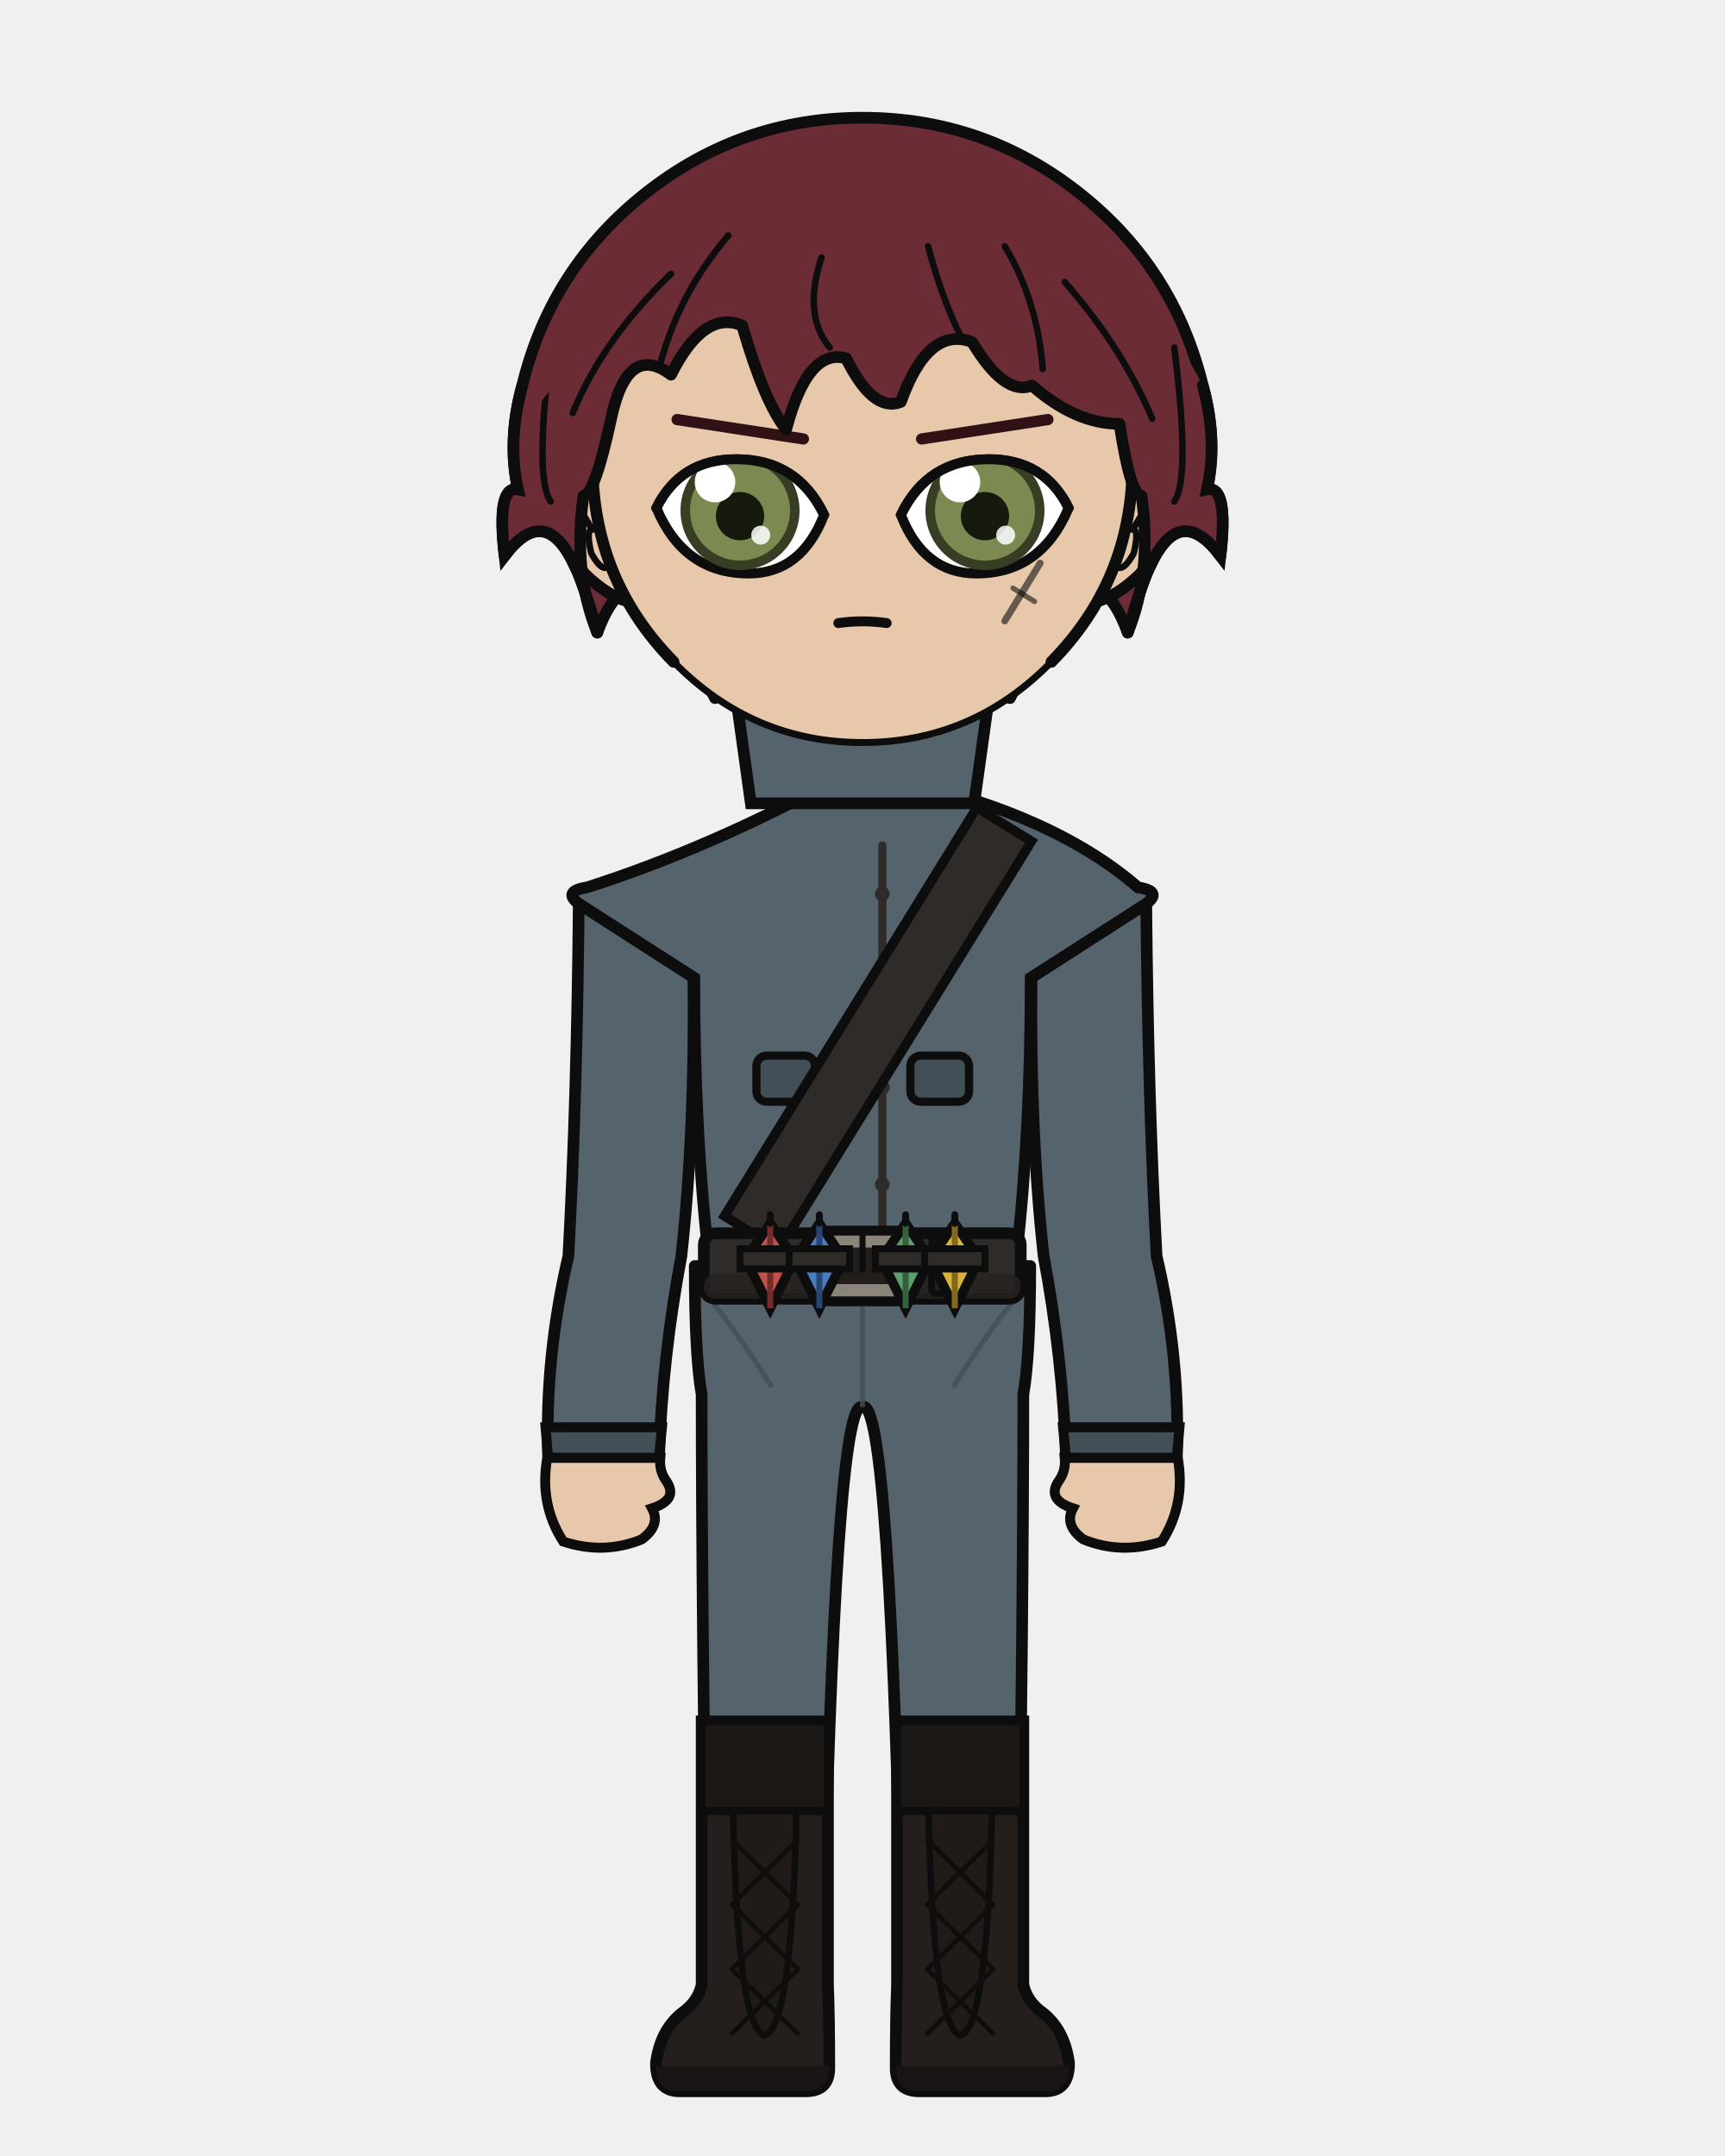
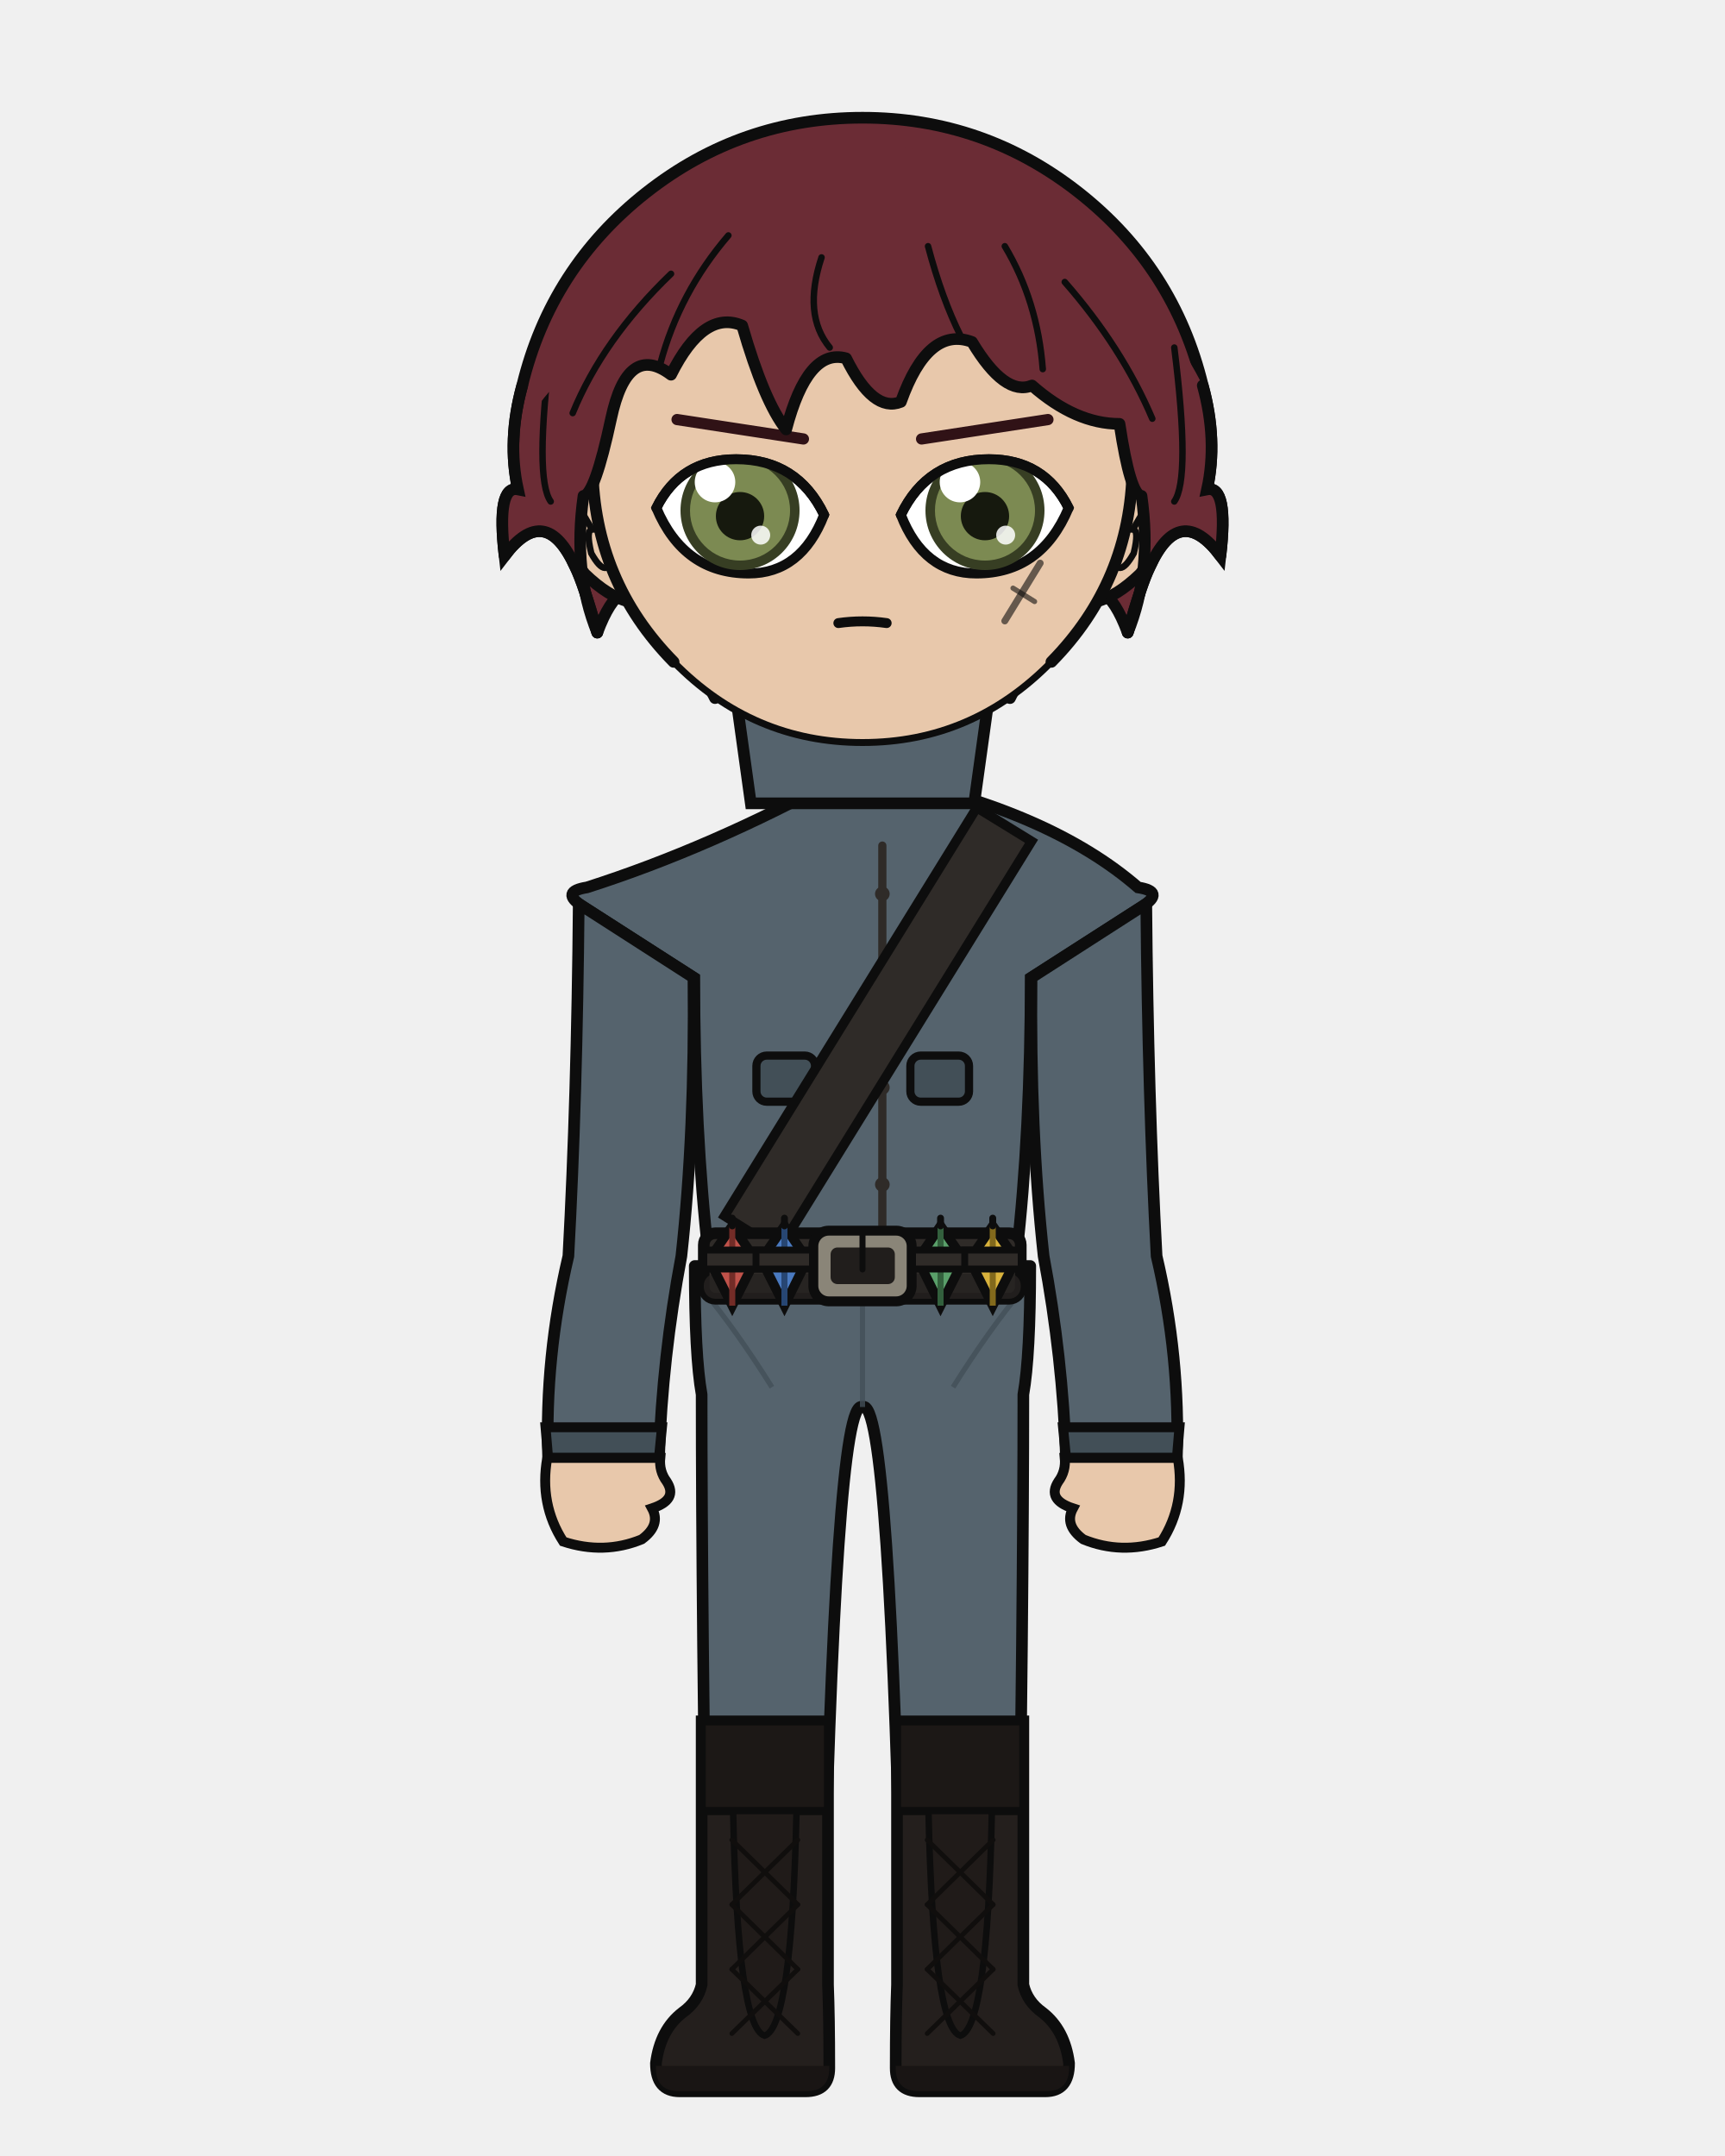
<svg xmlns="http://www.w3.org/2000/svg" width="400" height="500" viewBox="0 0 400 500">
  <defs>
    <clipPath id="hair-front">
      <path d="M 138.5 146.7 Q 132.8 132.7 135.3 115.0 Q 137.9 114.8 141.7 97.1 Q 145.5 79.3 155.6 86.9 Q 163.2 71.7 172.1 75.5 Q 177.2 93.2 182.3 99.6 Q 187.3 80.6 196.2 83.1 Q 202.5 95.8 208.9 93.2 Q 215.2 75.5 225.4 79.3 Q 233.0 92.0 239.3 89.4 Q 249.4 98.3 259.6 98.3 Q 262.1 114.8 264.7 115.0 Q 267.2 132.7 261.5 146.7 Q 264.7 135.3 266.6 131.5 Q 273.5 116.3 283.0 128.9 Q 284.9 112.5 279.9 113.5 Q 282.4 102.1 278.9 89.4 Q 266.6 65.7 246.3 49.7 Q 225.9 33.7 200.0 33.7 Q 174.1 33.7 153.7 49.7 Q 133.4 65.7 127.3 90.9 Q 117.6 102.1 120.1 113.5 Q 115.1 112.5 117.0 128.9 Q 126.5 116.3 133.4 131.5 Q 135.3 135.3 138.5 146.7 Z" />
    </clipPath>
  </defs>
  <path d="M 121.1 89.4 Q 127.7 62.1 149.8 44.7 Q 171.9 27.3 200.0 27.3 Q 228.1 27.3 250.2 44.7 Q 272.3 62.1 278.9 89.4 Q 282.4 102.1 279.9 113.5 Q 284.9 112.5 283.0 128.9 Q 273.5 116.3 266.6 131.5 Q 264.7 135.3 261.5 146.7 Q 255.8 131.5 249.4 140.3 Q 243.1 144.1 234.2 161.9 Q 219.0 144.1 200.0 148.0 Q 181.0 144.1 165.8 161.9 Q 156.9 144.1 150.6 140.3 Q 144.2 131.5 138.5 146.7 Q 135.3 135.3 133.4 131.5 Q 126.5 116.3 117.0 128.9 Q 115.1 112.5 120.1 113.5 Q 117.6 102.1 121.1 89.4 Z" fill="#6b2c35" />
  <path d="M 121.1 89.4 Q 127.7 62.1 149.8 44.7 Q 171.9 27.3 200.0 27.3 Q 228.1 27.3 250.2 44.7 Q 272.3 62.1 278.9 89.4 Q 282.4 102.1 279.9 113.5 Q 284.9 112.5 283.0 128.9 Q 273.5 116.3 266.6 131.5 Q 264.7 135.3 261.5 146.7 Q 255.8 131.5 249.4 140.3 Q 243.1 144.1 234.2 161.9 Q 219.0 144.1 200.0 148.0 Q 181.0 144.1 165.8 161.9 Q 156.9 144.1 150.6 140.3 Q 144.2 131.5 138.5 146.7 Q 135.3 135.3 133.4 131.5 Q 126.5 116.3 117.0 128.9 Q 115.1 112.5 120.1 113.5 Q 117.6 102.1 121.1 89.4 Z" fill="none" stroke="#0d0d0d" stroke-width="2.7" stroke-linecap="round" stroke-linejoin="round" />
  <rect x="182.3" y="162.3" width="35.5" height="37.3" rx="12.4" fill="#e8c8ab" />
  <line x1="182.3" y1="162.3" x2="182.3" y2="199.6" stroke="#0d0d0d" stroke-width="2.7" />
  <line x1="217.7" y1="162.3" x2="217.7" y2="199.6" stroke="#0d0d0d" stroke-width="2.7" />
  <path d="M 161.1 293.6 L 238.9 293.6 Q 238.9 314.4 237.3 323.4 Q 237.3 371.3 236.0 460.3 L 209.3 460.3 Q 206.4 323.4 200.0 326.3 Q 193.6 323.4 190.7 460.3 L 164.0 460.3 Q 162.7 371.3 162.7 323.4 Q 161.1 314.4 161.1 293.6 Z" fill="#55636d" stroke="#0d0d0d" stroke-width="2.7" stroke-linejoin="round" />
  <line x1="200.0" y1="297.5" x2="200.0" y2="326.3" stroke="#424f57" stroke-width="1.2" opacity="0.8" />
  <path d="M 162.7 298.8 Q 170.8 308.6 179.0 321.7" fill="none" stroke="#424f57" stroke-width="1.2" opacity="0.8" />
  <path d="M 237.3 298.8 Q 229.2 308.6 221.0 321.7" fill="none" stroke="#424f57" stroke-width="1.2" opacity="0.8" />
  <path d="M 192.0 399.2 L 192.0 460.3 Q 192.3 467.7 192.3 479.6 Q 192.3 485.0 186.8 485.0 L 157.6 485.0 Q 152.1 485.0 152.1 478.5 Q 153.1 470.7 158.3 466.7 Q 161.8 464.2 162.7 460.3 L 162.7 399.2 Z" fill="#241f1d" stroke="#0d0d0d" stroke-width="2.7" />
  <path d="M 192.3 479.1 L 152.1 479.1 L 152.1 479.6 Q 152.1 485.0 157.6 485.0 L 186.8 485.0 Q 192.3 485.0 192.3 479.6 Z" fill="#191514" />
  <rect x="162.7" y="399.2" width="29.3" height="20.8" fill="#1c1816" stroke="#0d0d0d" stroke-width="1.9" />
  <path d="M 170.0 420.0 L 184.7 420.0 Q 183.6 470.2 177.3 472.1 Q 171.0 470.2 170.0 420.0 Z" fill="#201b19" stroke="#0d0d0d" stroke-width="1.5" />
  <line x1="185.0" y1="426.7" x2="169.7" y2="441.7" stroke="#100e0d" stroke-width="1.1" stroke-linecap="round" />
  <line x1="169.7" y1="426.7" x2="185.0" y2="441.7" stroke="#100e0d" stroke-width="1.1" stroke-linecap="round" />
  <line x1="185.0" y1="441.7" x2="169.7" y2="456.7" stroke="#100e0d" stroke-width="1.1" stroke-linecap="round" />
  <line x1="169.7" y1="441.7" x2="185.0" y2="456.7" stroke="#100e0d" stroke-width="1.1" stroke-linecap="round" />
  <line x1="185.0" y1="456.7" x2="169.7" y2="471.6" stroke="#100e0d" stroke-width="1.1" stroke-linecap="round" />
  <line x1="169.7" y1="456.7" x2="185.0" y2="471.6" stroke="#100e0d" stroke-width="1.1" stroke-linecap="round" />
  <path d="M 208.0 399.2 L 208.0 460.3 Q 207.7 467.7 207.7 479.6 Q 207.7 485.0 213.2 485.0 L 242.4 485.0 Q 247.9 485.0 247.9 478.5 Q 246.9 470.7 241.7 466.7 Q 238.2 464.2 237.3 460.3 L 237.3 399.2 Z" fill="#241f1d" stroke="#0d0d0d" stroke-width="2.7" />
  <path d="M 207.7 479.1 L 247.9 479.1 L 247.9 479.6 Q 247.9 485.0 242.4 485.0 L 213.2 485.0 Q 207.7 485.0 207.7 479.6 Z" fill="#191514" />
  <rect x="208.0" y="399.2" width="29.3" height="20.8" fill="#1c1816" stroke="#0d0d0d" stroke-width="1.9" />
  <path d="M 215.3 420.0 L 230.0 420.0 Q 229.0 470.2 222.7 472.1 Q 216.4 470.2 215.3 420.0 Z" fill="#201b19" stroke="#0d0d0d" stroke-width="1.5" />
  <line x1="230.3" y1="426.7" x2="215.0" y2="441.7" stroke="#100e0d" stroke-width="1.1" stroke-linecap="round" />
  <line x1="215.0" y1="426.7" x2="230.3" y2="441.7" stroke="#100e0d" stroke-width="1.1" stroke-linecap="round" />
  <line x1="230.3" y1="441.7" x2="215.0" y2="456.7" stroke="#100e0d" stroke-width="1.1" stroke-linecap="round" />
  <line x1="215.0" y1="441.7" x2="230.3" y2="456.7" stroke="#100e0d" stroke-width="1.1" stroke-linecap="round" />
  <line x1="230.3" y1="456.7" x2="215.0" y2="471.6" stroke="#100e0d" stroke-width="1.1" stroke-linecap="round" />
  <line x1="215.0" y1="456.7" x2="230.3" y2="471.6" stroke="#100e0d" stroke-width="1.1" stroke-linecap="round" />
  <path d="M 195.0 180.1 Q 164.9 196.6 136.1 205.8 Q 129.8 206.8 135.1 210.2 L 161.0 226.8 Q 161.0 262.3 164.3 291.3 Q 164.0 292.5 164.0 293.6 L 236.0 293.6 Q 236.0 292.5 235.7 291.3 Q 239.0 262.3 239.0 226.8 L 264.9 210.2 Q 270.2 206.8 263.9 205.8 Q 243.5 188.1 205.0 180.1 L 200.0 185.1 Z" fill="#55636d" stroke="#0d0d0d" stroke-width="2.7" />
  <path d="M 204.6 196.1 L 204.6 286.0" fill="none" stroke="#2f2b28" stroke-width="1.9" stroke-linecap="round" />
  <circle cx="204.6" cy="207.3" r="1.7" fill="#2f2b28" />
  <circle cx="204.6" cy="229.8" r="1.7" fill="#2f2b28" />
  <circle cx="204.6" cy="252.2" r="1.7" fill="#2f2b28" />
  <circle cx="204.6" cy="274.7" r="1.7" fill="#2f2b28" />
  <rect x="175.4" y="244.8" width="13.6" height="10.7" rx="2.4" fill="#424f57" stroke="#0d0d0d" stroke-width="1.9" />
  <rect x="211.1" y="244.8" width="13.6" height="10.7" rx="2.4" fill="#424f57" stroke="#0d0d0d" stroke-width="1.9" />
  <path d="M 226.5 187.3 L 168.0 282.0 L 180.6 289.9 L 239.2 195.1 Z" fill="#2f2b28" stroke="#0d0d0d" stroke-width="2.2" />
  <rect x="163.2" y="286.0" width="73.5" height="15.2" rx="2.7" fill="#2f2b28" stroke="#0d0d0d" stroke-width="2.7" />
  <rect x="163.2" y="295.4" width="73.5" height="5.8" rx="2.7" fill="#262220" opacity="0.8" />
  <rect x="188.6" y="285.4" width="22.8" height="16.4" rx="3.6" fill="#8a8578" stroke="#0d0d0d" stroke-width="2.3" />
  <rect x="192.6" y="289.3" width="14.9" height="8.5" rx="1.6" fill="#211e1c" />
  <line x1="200.0" y1="285.4" x2="200.0" y2="294.4" stroke="#0d0d0d" stroke-width="1.4" stroke-linecap="round" />
  <rect x="216.0" y="287.2" width="3.3" height="12.8" rx="1.0" fill="#211e1c" stroke="#0d0d0d" stroke-width="1.5" />
-   <path d="M 178.6 283.7 L 184.3 292.0 L 178.6 303.4 L 172.9 292.0 Z" fill="#c0524a" stroke="#0d0d0d" stroke-width="2.2" />
-   <line x1="178.6" y1="283.7" x2="178.6" y2="303.4" stroke="#732c27" stroke-width="1.4" />
-   <line x1="178.6" y1="281.7" x2="178.6" y2="283.7" stroke="#0d0d0d" stroke-width="1.6" stroke-linecap="round" />
-   <rect x="171.6" y="289.6" width="14.0" height="4.7" fill="#2f2b28" stroke="#0d0d0d" stroke-width="1.6" />
-   <path d="M 190.0 283.7 L 195.7 292.0 L 190.0 303.4 L 184.3 292.0 Z" fill="#4a7ac0" stroke="#0d0d0d" stroke-width="2.2" />
-   <line x1="190.0" y1="283.7" x2="190.0" y2="303.4" stroke="#274673" stroke-width="1.4" />
-   <line x1="190.0" y1="281.7" x2="190.0" y2="283.7" stroke="#0d0d0d" stroke-width="1.6" stroke-linecap="round" />
-   <rect x="183.0" y="289.6" width="14.0" height="4.7" fill="#2f2b28" stroke="#0d0d0d" stroke-width="1.6" />
-   <path d="M 210.0 283.7 L 215.7 292.0 L 210.0 303.4 L 204.3 292.0 Z" fill="#5aa06a" stroke="#0d0d0d" stroke-width="2.2" />
-   <line x1="210.0" y1="283.7" x2="210.0" y2="303.4" stroke="#33603d" stroke-width="1.4" />
-   <line x1="210.0" y1="281.7" x2="210.0" y2="283.7" stroke="#0d0d0d" stroke-width="1.6" stroke-linecap="round" />
-   <rect x="203.0" y="289.6" width="14.0" height="4.7" fill="#2f2b28" stroke="#0d0d0d" stroke-width="1.6" />
-   <path d="M 221.4 283.7 L 227.1 292.0 L 221.4 303.4 L 215.7 292.0 Z" fill="#d9b23c" stroke="#0d0d0d" stroke-width="2.2" />
-   <line x1="221.4" y1="283.7" x2="221.4" y2="303.4" stroke="#82691c" stroke-width="1.4" />
-   <line x1="221.4" y1="281.7" x2="221.4" y2="283.7" stroke="#0d0d0d" stroke-width="1.6" stroke-linecap="round" />
-   <rect x="214.4" y="289.6" width="14.0" height="4.7" fill="#2f2b28" stroke="#0d0d0d" stroke-width="1.6" />
+   <path d="M 169.8 284.3 L 175.2 292.1 L 169.8 302.8 L 164.4 292.1 Z" fill="#c0524a" stroke="#0d0d0d" stroke-width="2.2" />
+   <line x1="169.8" y1="284.3" x2="169.8" y2="302.8" stroke="#732c27" stroke-width="1.4" />
+   <line x1="169.8" y1="282.5" x2="169.8" y2="284.3" stroke="#0d0d0d" stroke-width="1.6" stroke-linecap="round" />
+   <rect x="163.2" y="289.9" width="13.1" height="4.4" fill="#2f2b28" stroke="#0d0d0d" stroke-width="1.6" />
+   <path d="M 181.9 284.3 L 187.2 292.1 L 181.9 302.8 L 176.5 292.1 Z" fill="#4a7ac0" stroke="#0d0d0d" stroke-width="2.2" />
+   <line x1="181.9" y1="284.3" x2="181.9" y2="302.8" stroke="#274673" stroke-width="1.4" />
+   <line x1="181.9" y1="282.5" x2="181.9" y2="284.3" stroke="#0d0d0d" stroke-width="1.6" stroke-linecap="round" />
+   <rect x="175.3" y="289.9" width="13.1" height="4.4" fill="#2f2b28" stroke="#0d0d0d" stroke-width="1.6" />
+   <path d="M 218.1 284.3 L 223.5 292.1 L 218.1 302.8 L 212.8 292.1 Z" fill="#5aa06a" stroke="#0d0d0d" stroke-width="2.2" />
+   <line x1="218.1" y1="284.3" x2="218.1" y2="302.8" stroke="#33603d" stroke-width="1.4" />
+   <line x1="218.1" y1="282.5" x2="218.1" y2="284.3" stroke="#0d0d0d" stroke-width="1.6" stroke-linecap="round" />
+   <rect x="211.6" y="289.9" width="13.1" height="4.4" fill="#2f2b28" stroke="#0d0d0d" stroke-width="1.6" />
+   <path d="M 230.2 284.3 L 235.6 292.1 L 230.2 302.8 L 224.8 292.1 Z" fill="#d9b23c" stroke="#0d0d0d" stroke-width="2.2" />
+   <line x1="230.2" y1="284.3" x2="230.2" y2="302.8" stroke="#82691c" stroke-width="1.4" />
+   <line x1="230.2" y1="282.5" x2="230.2" y2="284.3" stroke="#0d0d0d" stroke-width="1.6" stroke-linecap="round" />
+   <rect x="223.7" y="289.9" width="13.1" height="4.4" fill="#2f2b28" stroke="#0d0d0d" stroke-width="1.6" />
  <path d="M 160.8 226.7 L 134.2 209.6 Q 133.8 254.5 131.8 291.3 Q 126.3 314.7 127.1 338.1 L 152.8 338.1 Q 153.6 314.7 158.0 291.3 Q 161.2 262.2 160.8 226.7 Z" fill="#55636d" stroke="#0d0d0d" stroke-width="2.7" />
  <path d="M 126.5 331.0 L 153.5 331.0 L 152.8 338.1 L 127.1 338.1 Z" fill="#424f57" stroke="#0d0d0d" stroke-width="2.3" />
  <path d="M 126.9 338.1 Q 125.0 348.8 130.6 357.5 Q 140.0 360.6 148.8 357.0 Q 153.3 353.7 151.2 349.8 Q 157.3 347.8 154.6 343.6 Q 152.8 341.2 153.1 338.1 Z" fill="#e8c8ab" stroke="#0d0d0d" stroke-width="2.3" />
  <path d="M 239.2 226.7 L 265.8 209.6 Q 266.2 254.5 268.2 291.3 Q 273.7 314.7 272.9 338.1 L 247.2 338.1 Q 246.4 314.7 242.0 291.3 Q 238.8 262.2 239.2 226.7 Z" fill="#55636d" stroke="#0d0d0d" stroke-width="2.7" />
  <path d="M 246.5 331.0 L 273.5 331.0 L 272.9 338.1 L 247.2 338.1 Z" fill="#424f57" stroke="#0d0d0d" stroke-width="2.3" />
  <path d="M 273.1 338.1 Q 275.0 348.8 269.4 357.5 Q 260.0 360.6 251.2 357.0 Q 246.7 353.7 248.8 349.8 Q 242.7 347.8 245.4 343.6 Q 247.2 341.2 246.9 338.1 Z" fill="#e8c8ab" stroke="#0d0d0d" stroke-width="2.3" />
  <path d="M 169.8 155.3 L 230.2 155.3 L 225.9 186.3 L 174.1 186.3 Z" fill="#55636d" stroke="#0d0d0d" stroke-width="2.7" />
  <path d="M 200.0 155.3 L 200.0 172.3" fill="none" stroke="#0d0d0d" stroke-width="1.9" />
  <path d="M 137.4 110.4 Q 133.8 110.6 131.5 114.3 Q 129.5 118.3 130.8 124.9 Q 132.8 129.6 135.6 133.1 Q 141.1 138.4 145.8 139.5 Z" fill="#e8c8ab" />
  <path d="M 137.4 110.4 Q 133.8 110.6 131.5 114.3 Q 129.5 118.3 130.8 124.9 Q 132.8 129.6 135.6 133.1 Q 141.1 138.4 145.8 139.5" fill="none" stroke="#0d0d0d" stroke-width="2.7" stroke-linecap="round" />
  <path d="M 132.7 122.1 Q 132.0 118.9 132.5 117.8 Q 133.2 117.0 134.4 117.9 Q 135.8 120.2 137.3 122.8 Q 135.8 122.9 137.1 128.3 Q 139.0 131.7 140.3 131.7" fill="none" stroke="#0d0d0d" stroke-width="1.5" stroke-linecap="round" />
  <path d="M 262.6 110.4 Q 266.2 110.6 268.5 114.3 Q 270.5 118.3 269.2 124.9 Q 267.2 129.6 264.4 133.1 Q 258.9 138.4 254.2 139.5 Z" fill="#e8c8ab" />
  <path d="M 262.6 110.4 Q 266.2 110.6 268.5 114.3 Q 270.5 118.3 269.2 124.9 Q 267.2 129.6 264.4 133.1 Q 258.9 138.4 254.2 139.5" fill="none" stroke="#0d0d0d" stroke-width="2.7" stroke-linecap="round" />
  <path d="M 267.3 122.1 Q 268.0 118.9 267.5 117.8 Q 266.8 117.0 265.6 117.9 Q 264.2 120.2 262.7 122.8 Q 264.2 122.9 262.9 128.3 Q 261.0 131.7 259.7 131.7" fill="none" stroke="#0d0d0d" stroke-width="1.5" stroke-linecap="round" />
  <path d="M 200.0 45.1 Q 226.0 45.1 244.4 63.6 Q 262.8 82.2 262.6 108.5 Q 262.2 134.8 243.8 153.5 Q 225.5 172.2 200.0 172.2 Q 174.5 172.2 156.2 153.5 Q 137.8 134.8 137.4 108.5 Q 137.2 82.2 155.6 63.6 Q 174.0 45.1 200.0 45.1 Z" fill="#e8c8ab" />
  <path d="M 156.2 153.5 Q 137.8 134.8 137.4 108.5 Q 137.2 82.2 155.6 63.6 Q 174.0 45.1 200.0 45.1 Q 226.0 45.1 244.4 63.6 Q 262.8 82.2 262.6 108.5 Q 262.2 134.8 243.8 153.5" fill="none" stroke="#0d0d0d" stroke-width="2.7" stroke-linecap="round" />
  <path d="M 243.8 153.5 Q 225.5 172.2 200.0 172.2 Q 174.5 172.2 156.2 153.5" fill="none" stroke="#0d0d0d" stroke-width="1.6" stroke-linecap="round" />
  <line x1="186.3" y1="101.8" x2="157.0" y2="97.3" stroke="#301216" stroke-width="2.6" stroke-linecap="round" />
  <defs>
    <clipPath id="eye-l">
      <path d="M 191.1 119.4 Q 184.9 106.5 170.7 106.5 Q 157.8 106.5 152.2 117.8 Q 158.6 133.0 173.6 133.0 Q 185.8 133.0 191.1 119.4 Z" />
    </clipPath>
  </defs>
  <path d="M 191.1 119.4 Q 184.9 106.5 170.7 106.5 Q 157.8 106.5 152.2 117.8 Q 158.6 133.0 173.6 133.0 Q 185.8 133.0 191.1 119.4 Z" fill="white" stroke="#0d0d0d" stroke-width="2.3" />
  <g clip-path="url(#eye-l)">
    <circle cx="171.6" cy="118.4" r="13.8" fill="#373e23" />
    <circle cx="171.6" cy="118.4" r="11.6" fill="#7c8a52" />
    <circle cx="171.6" cy="119.7" r="5.6" fill="#16190e" />
    <circle cx="165.8" cy="111.8" r="4.7" fill="white" />
    <circle cx="176.4" cy="124.1" r="2.2" fill="white" opacity="0.85" />
  </g>
  <path d="M 191.1 119.4 Q 184.9 106.5 170.7 106.5 Q 157.8 106.5 152.2 117.8" fill="none" stroke="#0d0d0d" stroke-width="2.3" stroke-linecap="round" />
  <line x1="213.7" y1="101.8" x2="243.0" y2="97.3" stroke="#301216" stroke-width="2.6" stroke-linecap="round" />
  <defs>
    <clipPath id="eye-r">
      <path d="M 208.9 119.4 Q 215.1 106.5 229.3 106.5 Q 242.2 106.5 247.8 117.8 Q 241.4 133.0 226.4 133.0 Q 214.2 133.0 208.9 119.4 Z" />
    </clipPath>
  </defs>
  <path d="M 208.9 119.4 Q 215.1 106.5 229.3 106.5 Q 242.2 106.5 247.8 117.8 Q 241.4 133.0 226.4 133.0 Q 214.2 133.0 208.9 119.4 Z" fill="white" stroke="#0d0d0d" stroke-width="2.3" />
  <g clip-path="url(#eye-r)">
    <circle cx="228.4" cy="118.4" r="13.8" fill="#373e23" />
    <circle cx="228.4" cy="118.4" r="11.6" fill="#7c8a52" />
    <circle cx="228.4" cy="119.7" r="5.6" fill="#16190e" />
    <circle cx="222.6" cy="111.8" r="4.7" fill="white" />
    <circle cx="233.2" cy="124.1" r="2.2" fill="white" opacity="0.85" />
  </g>
  <path d="M 208.9 119.4 Q 215.1 106.5 229.3 106.5 Q 242.2 106.5 247.8 117.8" fill="none" stroke="#0d0d0d" stroke-width="2.3" stroke-linecap="round" />
  <path d="M 194.4 144.5 Q 200.0 143.7 205.6 144.5" fill="none" stroke="#0d0d0d" stroke-width="2.3" stroke-linecap="round" />
  <line x1="233.0" y1="144.0" x2="241.2" y2="130.6" stroke="#0d0d0d" stroke-width="1.6" stroke-linecap="round" opacity="0.6" />
  <line x1="234.9" y1="136.4" x2="239.9" y2="139.5" stroke="#0d0d0d" stroke-width="1.2" stroke-linecap="round" opacity="0.6" />
  <path d="M 138.5 146.7 Q 132.8 132.7 135.3 115.0 Q 137.9 114.8 141.7 97.1 Q 145.5 79.3 155.6 86.9 Q 163.2 71.7 172.1 75.5 Q 177.2 93.2 182.3 99.6 Q 187.3 80.6 196.2 83.1 Q 202.5 95.8 208.9 93.2 Q 215.2 75.5 225.4 79.3 Q 233.0 92.0 239.3 89.4 Q 249.4 98.3 259.6 98.3 Q 262.1 114.8 264.7 115.0 Q 267.2 132.7 261.5 146.7 Q 264.7 135.3 266.6 131.5 Q 273.5 116.3 283.0 128.9 Q 284.9 112.5 279.9 113.5 Q 282.4 102.1 278.9 89.4 Q 266.6 65.7 246.3 49.7 Q 225.9 33.7 200.0 33.7 Q 174.1 33.7 153.7 49.7 Q 133.4 65.7 127.3 90.9 Q 117.6 102.1 120.1 113.5 Q 115.1 112.5 117.0 128.9 Q 126.5 116.3 133.4 131.5 Q 135.3 135.3 138.5 146.7 Z" fill="#6b2c35" />
  <path d="M 138.5 146.7 Q 132.8 132.7 135.3 115.0 Q 137.9 114.8 141.7 97.1 Q 145.5 79.3 155.6 86.9 Q 163.2 71.7 172.1 75.5 Q 177.2 93.2 182.3 99.6 Q 187.3 80.6 196.2 83.1 Q 202.5 95.8 208.9 93.2 Q 215.2 75.5 225.4 79.3 Q 233.0 92.0 239.3 89.4 Q 249.4 98.3 259.6 98.3 Q 262.1 114.8 264.7 115.0 Q 267.2 132.7 261.5 146.7" fill="none" stroke="#0d0d0d" stroke-width="2.7" stroke-linecap="round" stroke-linejoin="round" />
  <path d="M 261.5 146.7 Q 264.7 135.3 266.6 131.5 Q 273.5 116.3 283.0 128.9 Q 284.9 112.5 279.9 113.5 Q 282.4 102.1 278.9 89.4" fill="none" stroke="#0d0d0d" stroke-width="2.7" stroke-linecap="round" />
  <path d="M 138.5 146.7 Q 135.3 135.3 133.4 131.5 Q 126.5 116.3 117.0 128.9 Q 115.1 112.5 120.1 113.5 Q 117.6 102.1 121.1 89.4" fill="none" stroke="#0d0d0d" stroke-width="2.7" stroke-linecap="round" />
  <path d="M 168.9 54.6 Q 157.5 67.9 153.1 84.4" fill="none" stroke="#0d0d0d" stroke-width="1.5" stroke-linecap="round" clip-path="url(#hair-front)" />
  <path d="M 190.5 59.7 Q 186.1 73.0 192.4 80.6" fill="none" stroke="#0d0d0d" stroke-width="1.5" stroke-linecap="round" clip-path="url(#hair-front)" />
  <path d="M 215.2 57.1 Q 218.4 69.2 222.8 78.0" fill="none" stroke="#0d0d0d" stroke-width="1.5" stroke-linecap="round" clip-path="url(#hair-front)" />
  <path d="M 233.0 57.1 Q 240.6 69.8 241.8 85.6" fill="none" stroke="#0d0d0d" stroke-width="1.5" stroke-linecap="round" clip-path="url(#hair-front)" />
  <path d="M 246.9 65.4 Q 260.2 80.6 267.2 97.1" fill="none" stroke="#0d0d0d" stroke-width="1.5" stroke-linecap="round" clip-path="url(#hair-front)" />
  <path d="M 155.6 63.5 Q 139.8 78.7 132.8 95.8" fill="none" stroke="#0d0d0d" stroke-width="1.5" stroke-linecap="round" clip-path="url(#hair-front)" />
  <path d="M 272.3 80.6 Q 276.1 111.0 272.3 116.3" fill="none" stroke="#0d0d0d" stroke-width="1.5" stroke-linecap="round" clip-path="url(#hair-front)" />
  <path d="M 127.7 80.6 Q 123.9 111.0 127.7 116.3" fill="none" stroke="#0d0d0d" stroke-width="1.5" stroke-linecap="round" clip-path="url(#hair-front)" />
</svg>
